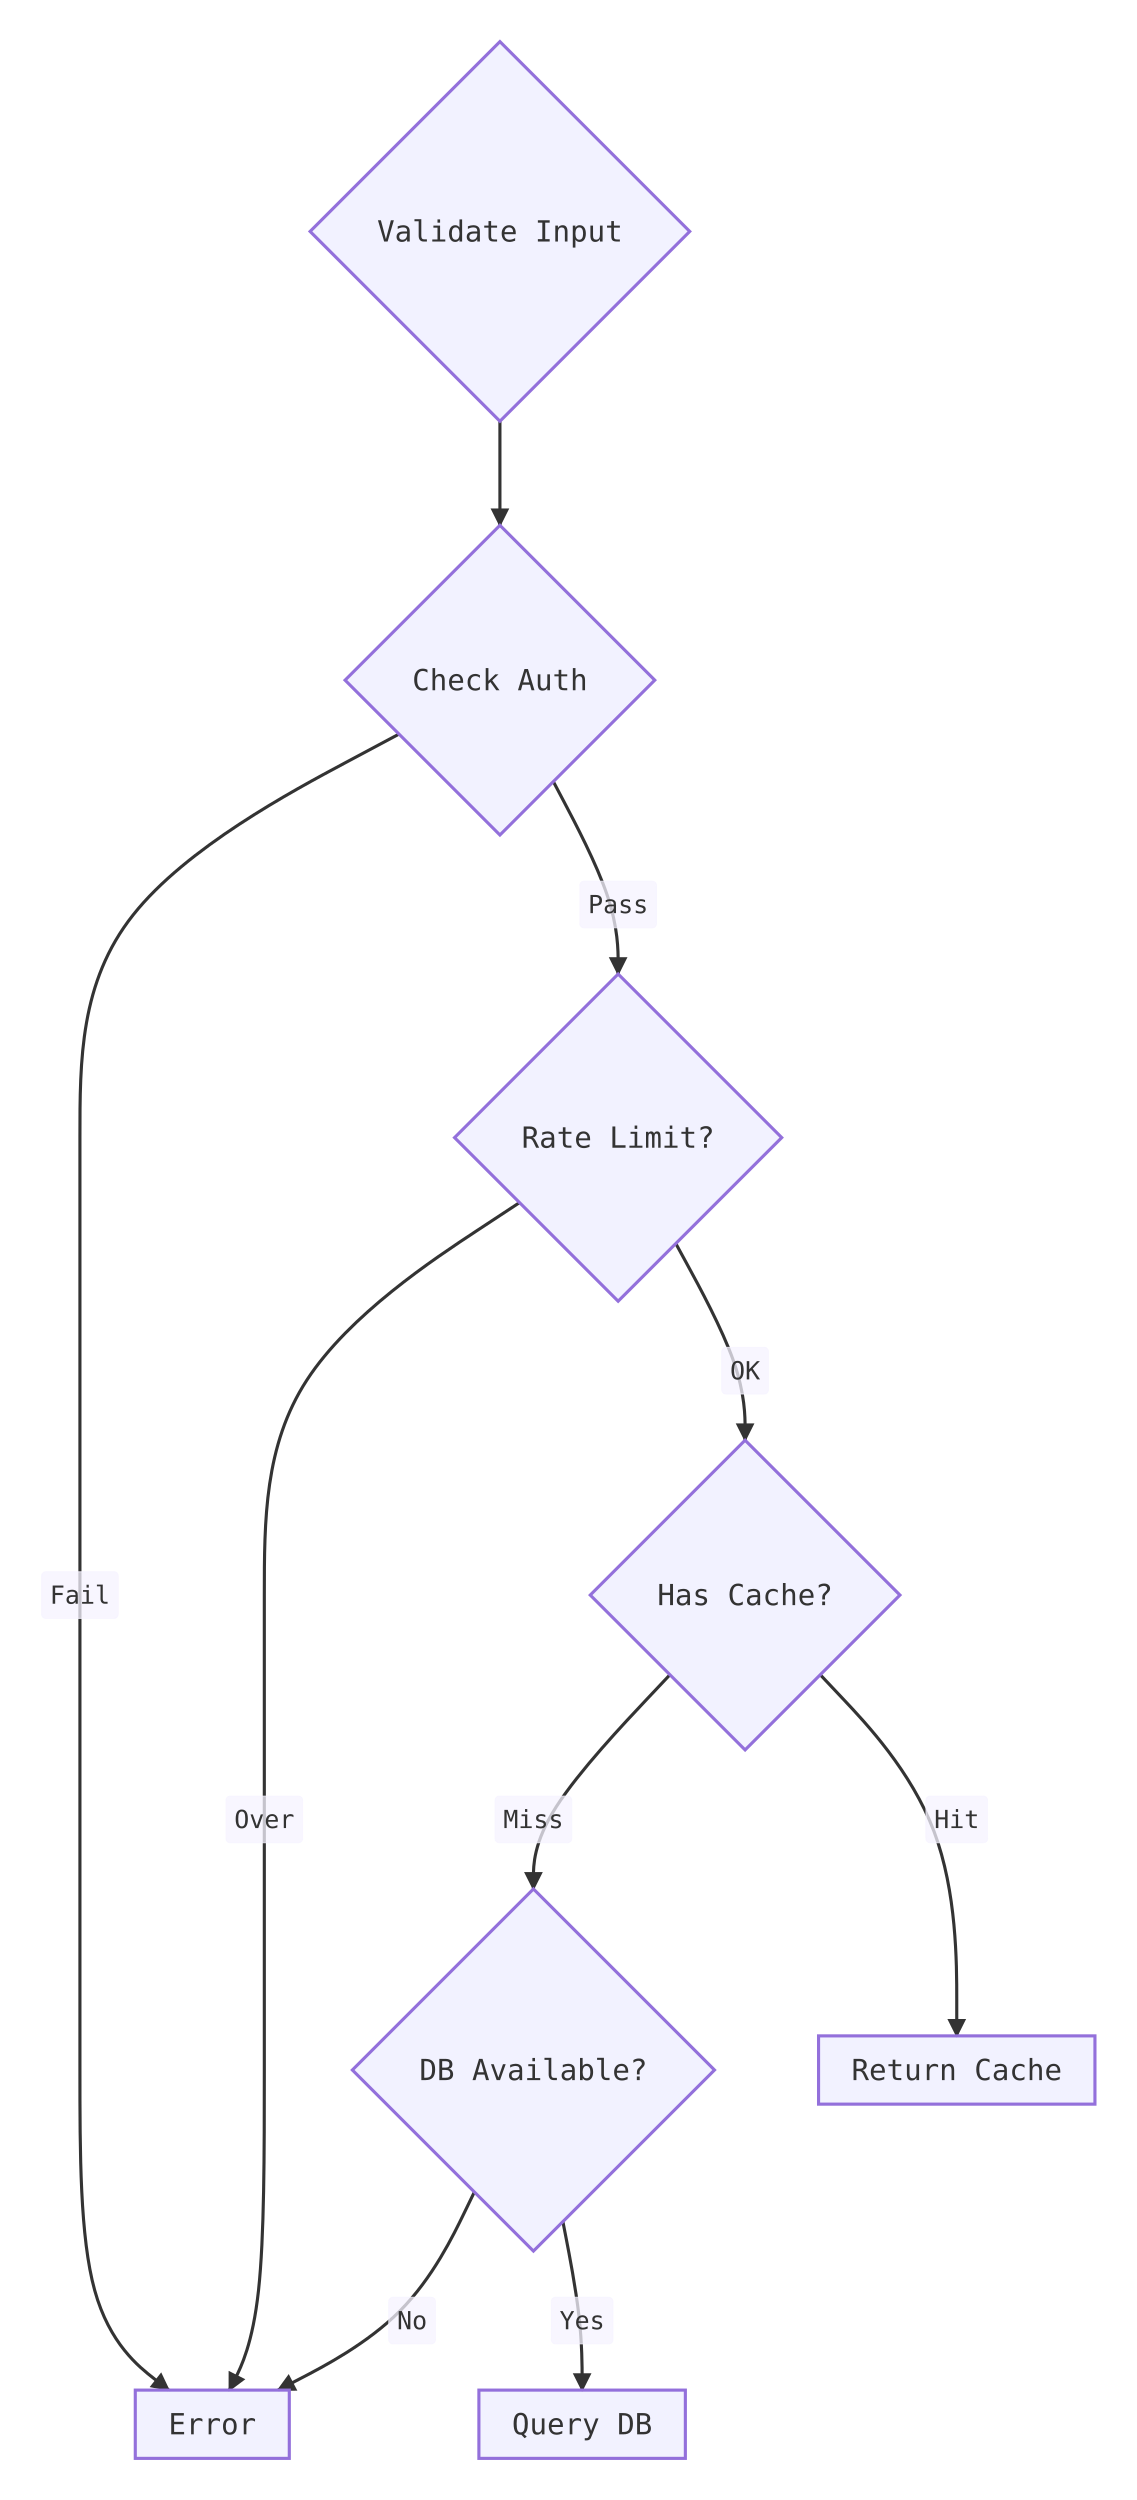
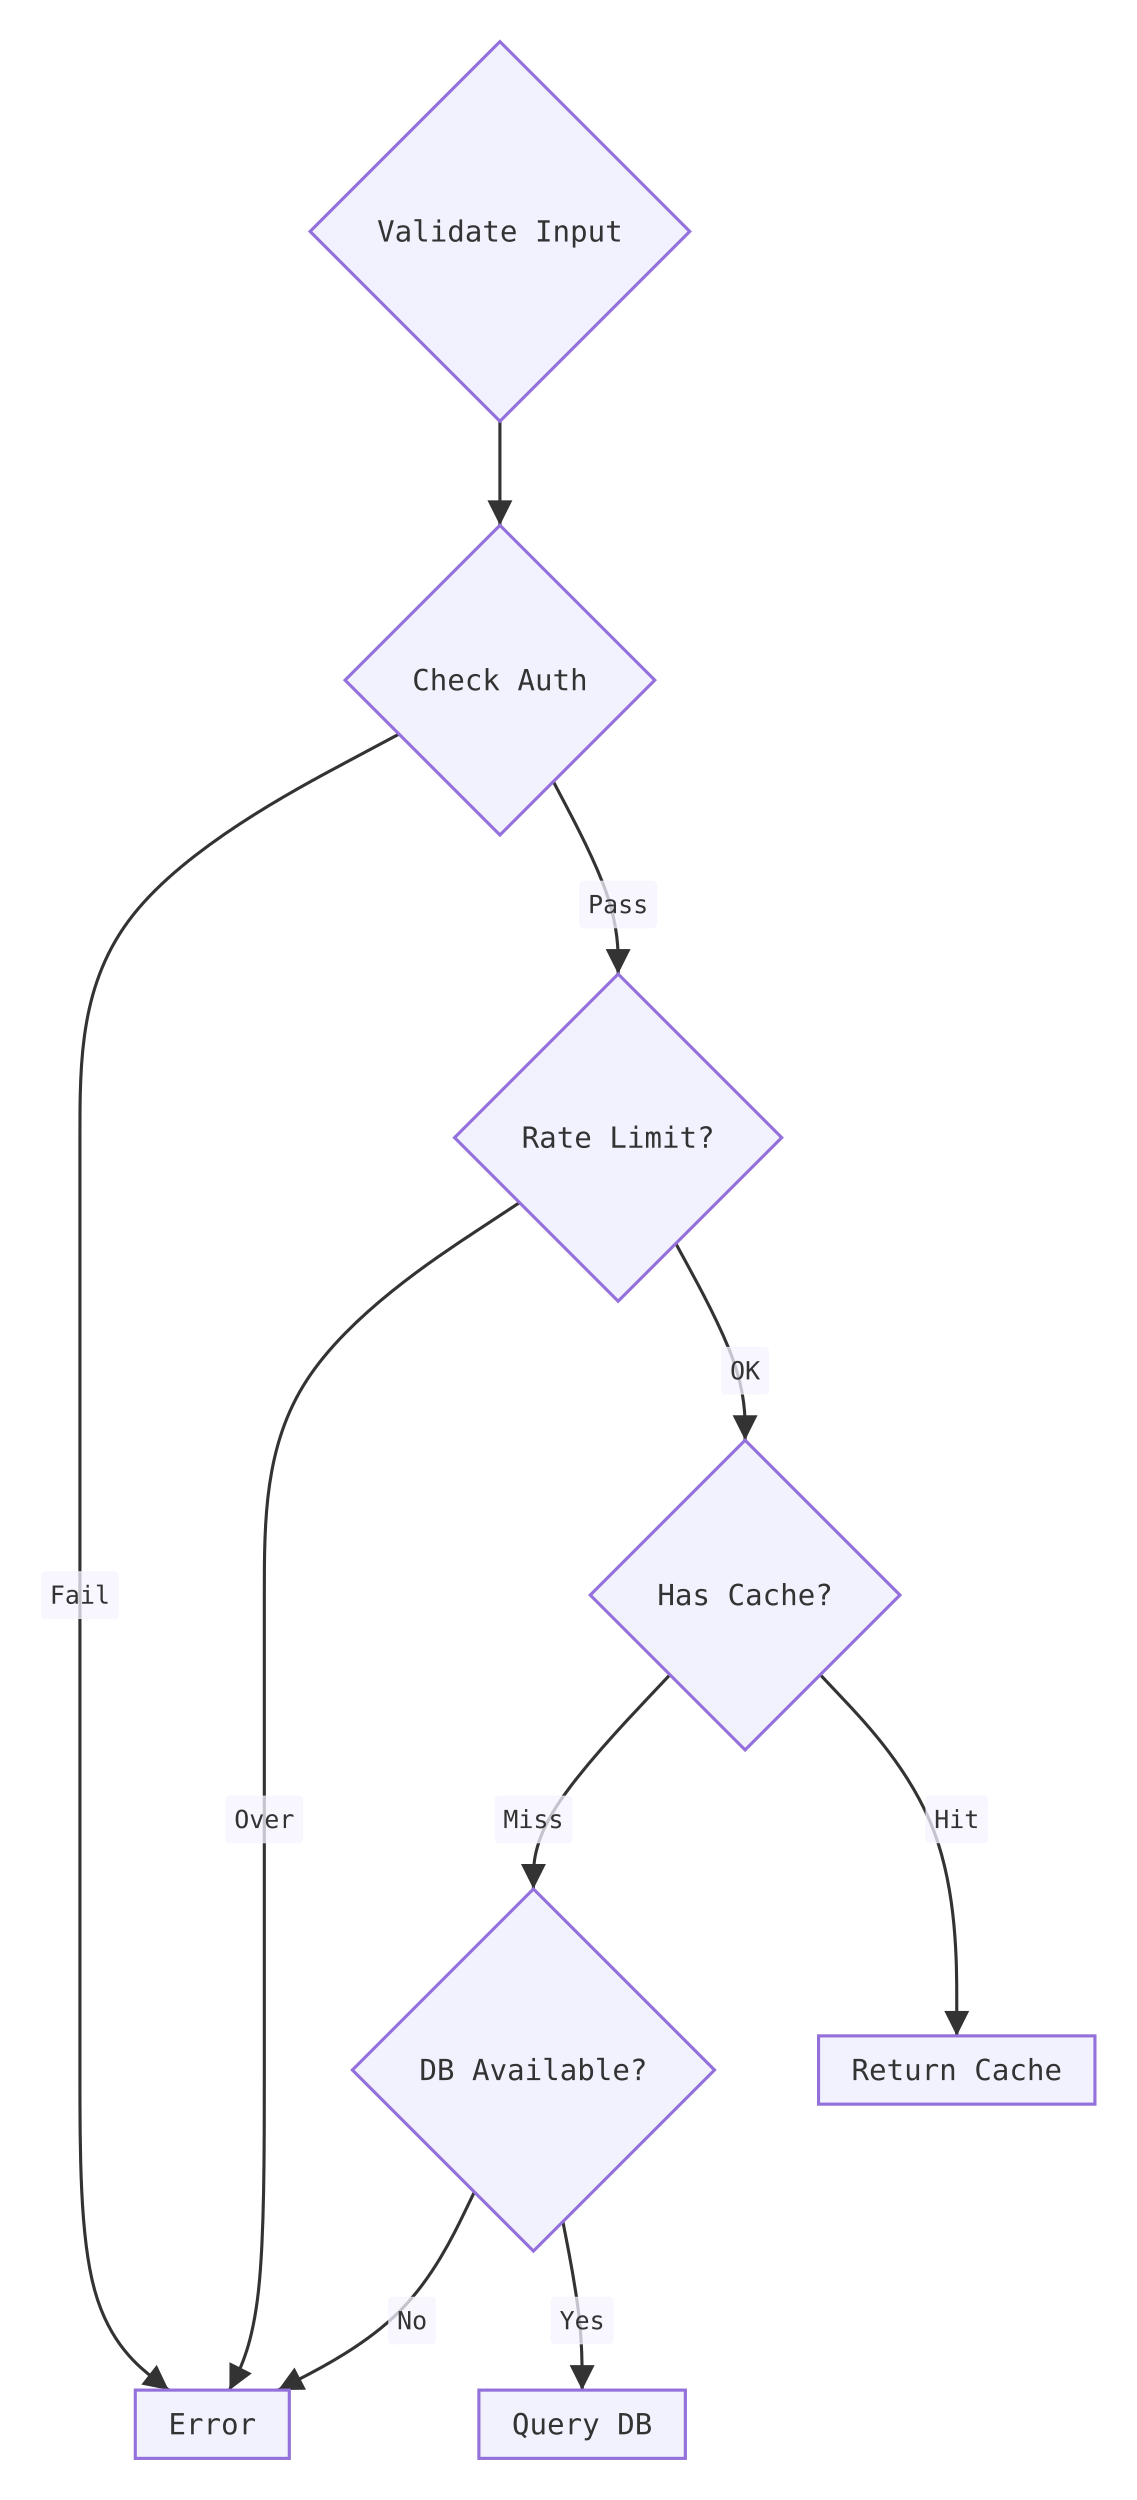
<svg xmlns="http://www.w3.org/2000/svg" viewBox="0 0 546.1 1201.2" width="546.1" height="1201.2">
  <defs>
-     <marker id="arrow-point" viewBox="0 0 10 10" refX="9" refY="5" markerWidth="6" markerHeight="6" orient="auto-start-reverse">
+     <marker id="arrow-point" viewBox="0 0 10 10" refX="10" refY="5" markerWidth="8" markerHeight="8" orient="auto-start-reverse">
      <path d="M0 0 L10 5 L0 10 Z" fill="#333333" />
    </marker>
  </defs>
  <g transform="translate(20, 20)">
    <path d="M220.2 182.4 L220.2 186.57 C220.2 190.73 220.2 199.07 220.2 207.4 C220.2 215.73 220.2 224.07 220.2 228.23 L220.2 232.4" fill="none" stroke="#333333" stroke-width="1.5" marker-end="url(#arrow-point)" />
    <path d="M245.87 355.53 L251.06 365.37 C256.25 375.22 266.62 394.91 271.81 410.32 C277 425.73 277 436.87 277 442.43 L277 448" fill="none" stroke="#333333" stroke-width="1.5" marker-end="url(#arrow-point)" />
    <rect x="258.6" y="403.4" width="36.8" height="22.4" rx="2" ry="2" fill="#f5f3ffbf" stroke="#f5f3ffbf" stroke-width="0.5" />
    <text x="277" y="414.6" text-anchor="middle" dominant-baseline="central" font-size="12px" font-family="'Intel One Mono', 'SF Mono', 'Cascadia Code', 'JetBrains Mono', 'Fira Code', 'Consolas', 'Menlo', monospace" fill="#333333">Pass</text>
    <path d="M171.71 332.71 L146.15 346.35 C120.6 360 69.5 387.3 43.95 419.62 C18.4 451.93 18.4 489.27 18.4 526.6 C18.4 563.93 18.4 601.27 18.4 637.9 C18.4 674.53 18.4 710.47 18.4 746.4 C18.4 782.33 18.4 818.27 18.4 856.3 C18.4 894.33 18.4 934.47 18.4 974.6 C18.4 1014.73 18.4 1054.87 25.51 1080.5 C32.62 1106.13 46.84 1117.27 53.95 1122.83 L61.06 1128.4" fill="none" stroke="#333333" stroke-width="1.5" marker-end="url(#arrow-point)" />
    <rect x="0" y="735.2" width="36.8" height="22.4" rx="2" ry="2" fill="#f5f3ffbf" stroke="#f5f3ffbf" stroke-width="0.5" />
    <text x="18.4" y="746.4" text-anchor="middle" dominant-baseline="central" font-size="12px" font-family="'Intel One Mono', 'SF Mono', 'Cascadia Code', 'JetBrains Mono', 'Fira Code', 'Consolas', 'Menlo', monospace" fill="#333333">Fail</text>
    <path d="M304.71 577.49 L310.26 587.67 C315.81 597.86 326.9 618.23 332.45 633.98 C338 649.73 338 660.87 338 666.43 L338 672" fill="none" stroke="#333333" stroke-width="1.5" marker-end="url(#arrow-point)" />
    <rect x="326.8" y="627.4" width="22.4" height="22.4" rx="2" ry="2" fill="#f5f3ffbf" stroke="#f5f3ffbf" stroke-width="0.5" />
    <text x="338" y="638.6" text-anchor="middle" dominant-baseline="central" font-size="12px" font-family="'Intel One Mono', 'SF Mono', 'Cascadia Code', 'JetBrains Mono', 'Fira Code', 'Consolas', 'Menlo', monospace" fill="#333333">OK</text>
    <path d="M229.62 557.82 L209.18 571.28 C188.74 584.74 147.87 611.67 127.44 643.1 C107 674.53 107 710.47 107 746.4 C107 782.33 107 818.27 107 856.3 C107 894.33 107 934.47 107 974.6 C107 1014.73 107 1054.87 104.21 1080.5 C101.41 1106.13 95.82 1117.27 93.03 1122.83 L90.23 1128.4" fill="none" stroke="#333333" stroke-width="1.5" marker-end="url(#arrow-point)" />
    <rect x="88.6" y="843" width="36.8" height="22.4" rx="2" ry="2" fill="#f5f3ffbf" stroke="#f5f3ffbf" stroke-width="0.5" />
    <text x="107" y="854.2" text-anchor="middle" dominant-baseline="central" font-size="12px" font-family="'Intel One Mono', 'SF Mono', 'Cascadia Code', 'JetBrains Mono', 'Fira Code', 'Consolas', 'Menlo', monospace" fill="#333333">Over</text>
    <path d="M374.12 784.68 L385.05 796.27 C395.98 807.86 417.84 831.03 428.77 859.95 C439.7 888.87 439.7 923.53 439.7 940.87 L439.7 958.2" fill="none" stroke="#333333" stroke-width="1.5" marker-end="url(#arrow-point)" />
    <rect x="424.9" y="843" width="29.6" height="22.4" rx="2" ry="2" fill="#f5f3ffbf" stroke="#f5f3ffbf" stroke-width="0.5" />
    <text x="439.7" y="854.2" text-anchor="middle" dominant-baseline="central" font-size="12px" font-family="'Intel One Mono', 'SF Mono', 'Cascadia Code', 'JetBrains Mono', 'Fira Code', 'Consolas', 'Menlo', monospace" fill="#333333">Hit</text>
    <path d="M301.88 784.68 L290.95 796.27 C280.02 807.86 258.16 831.03 247.23 848.18 C236.3 865.33 236.3 876.47 236.3 882.03 L236.3 887.6" fill="none" stroke="#333333" stroke-width="1.5" marker-end="url(#arrow-point)" />
    <rect x="217.9" y="843" width="36.8" height="22.4" rx="2" ry="2" fill="#f5f3ffbf" stroke="#f5f3ffbf" stroke-width="0.5" />
    <text x="236.3" y="854.2" text-anchor="middle" dominant-baseline="central" font-size="12px" font-family="'Intel One Mono', 'SF Mono', 'Cascadia Code', 'JetBrains Mono', 'Fira Code', 'Consolas', 'Menlo', monospace" fill="#333333">Miss</text>
    <path d="M250.46 1047.44 L252 1055.37 C253.54 1063.3 256.62 1079.15 258.16 1092.64 C259.7 1106.13 259.7 1117.27 259.7 1122.83 L259.7 1128.4" fill="none" stroke="#333333" stroke-width="1.5" marker-end="url(#arrow-point)" />
    <rect x="244.9" y="1083.8" width="29.6" height="22.4" rx="2" ry="2" fill="#f5f3ffbf" stroke="#f5f3ffbf" stroke-width="0.5" />
    <text x="259.7" y="1095" text-anchor="middle" dominant-baseline="central" font-size="12px" font-family="'Intel One Mono', 'SF Mono', 'Cascadia Code', 'JetBrains Mono', 'Fira Code', 'Consolas', 'Menlo', monospace" fill="#333333">Yes</text>
    <path d="M207.92 1033.22 L202.93 1043.51 C197.94 1053.81 187.97 1074.41 172.26 1090.27 C156.54 1106.13 135.08 1117.27 124.35 1122.83 L113.61 1128.4" fill="none" stroke="#333333" stroke-width="1.5" marker-end="url(#arrow-point)" />
    <rect x="166.8" y="1083.8" width="22.4" height="22.4" rx="2" ry="2" fill="#f5f3ffbf" stroke="#f5f3ffbf" stroke-width="0.5" />
    <text x="178" y="1095" text-anchor="middle" dominant-baseline="central" font-size="12px" font-family="'Intel One Mono', 'SF Mono', 'Cascadia Code', 'JetBrains Mono', 'Fira Code', 'Consolas', 'Menlo', monospace" fill="#333333">No</text>
    <polygon points="220.2,0 311.4,91.2 220.2,182.4 129,91.2" fill="#ececffb2" stroke="#9370db" stroke-width="1.5" />
    <text x="220.2" y="91.2" text-anchor="middle" dominant-baseline="central" font-size="14px" font-family="'Intel One Mono', 'SF Mono', 'Cascadia Code', 'JetBrains Mono', 'Fira Code', 'Consolas', 'Menlo', monospace" fill="#333333">Validate Input</text>
    <polygon points="220.2,232.4 294.6,306.8 220.2,381.2 145.8,306.8" fill="#ececffb2" stroke="#9370db" stroke-width="1.5" />
    <text x="220.2" y="306.8" text-anchor="middle" dominant-baseline="central" font-size="14px" font-family="'Intel One Mono', 'SF Mono', 'Cascadia Code', 'JetBrains Mono', 'Fira Code', 'Consolas', 'Menlo', monospace" fill="#333333">Check Auth</text>
    <polygon points="277,448 355.6,526.6 277,605.2 198.4,526.6" fill="#ececffb2" stroke="#9370db" stroke-width="1.5" />
    <text x="277" y="526.6" text-anchor="middle" dominant-baseline="central" font-size="14px" font-family="'Intel One Mono', 'SF Mono', 'Cascadia Code', 'JetBrains Mono', 'Fira Code', 'Consolas', 'Menlo', monospace" fill="#333333">Rate Limit?</text>
    <rect x="45" y="1128.4" width="74" height="32.8" fill="#ececffb2" stroke="#9370db" stroke-width="1.5" />
    <text x="82" y="1144.8" text-anchor="middle" dominant-baseline="central" font-size="14px" font-family="'Intel One Mono', 'SF Mono', 'Cascadia Code', 'JetBrains Mono', 'Fira Code', 'Consolas', 'Menlo', monospace" fill="#333333">Error</text>
    <polygon points="338,672 412.4,746.4 338,820.8 263.6,746.4" fill="#ececffb2" stroke="#9370db" stroke-width="1.5" />
    <text x="338" y="746.4" text-anchor="middle" dominant-baseline="central" font-size="14px" font-family="'Intel One Mono', 'SF Mono', 'Cascadia Code', 'JetBrains Mono', 'Fira Code', 'Consolas', 'Menlo', monospace" fill="#333333">Has Cache?</text>
    <rect x="373.3" y="958.2" width="132.8" height="32.8" fill="#ececffb2" stroke="#9370db" stroke-width="1.5" />
    <text x="439.7" y="974.6" text-anchor="middle" dominant-baseline="central" font-size="14px" font-family="'Intel One Mono', 'SF Mono', 'Cascadia Code', 'JetBrains Mono', 'Fira Code', 'Consolas', 'Menlo', monospace" fill="#333333">Return Cache</text>
    <polygon points="236.3,887.6 323.3,974.6 236.3,1061.6 149.3,974.6" fill="#ececffb2" stroke="#9370db" stroke-width="1.5" />
    <text x="236.3" y="974.6" text-anchor="middle" dominant-baseline="central" font-size="14px" font-family="'Intel One Mono', 'SF Mono', 'Cascadia Code', 'JetBrains Mono', 'Fira Code', 'Consolas', 'Menlo', monospace" fill="#333333">DB Available?</text>
    <rect x="210.1" y="1128.4" width="99.2" height="32.8" fill="#ececffb2" stroke="#9370db" stroke-width="1.5" />
    <text x="259.7" y="1144.8" text-anchor="middle" dominant-baseline="central" font-size="14px" font-family="'Intel One Mono', 'SF Mono', 'Cascadia Code', 'JetBrains Mono', 'Fira Code', 'Consolas', 'Menlo', monospace" fill="#333333">Query DB</text>
  </g>
</svg>
